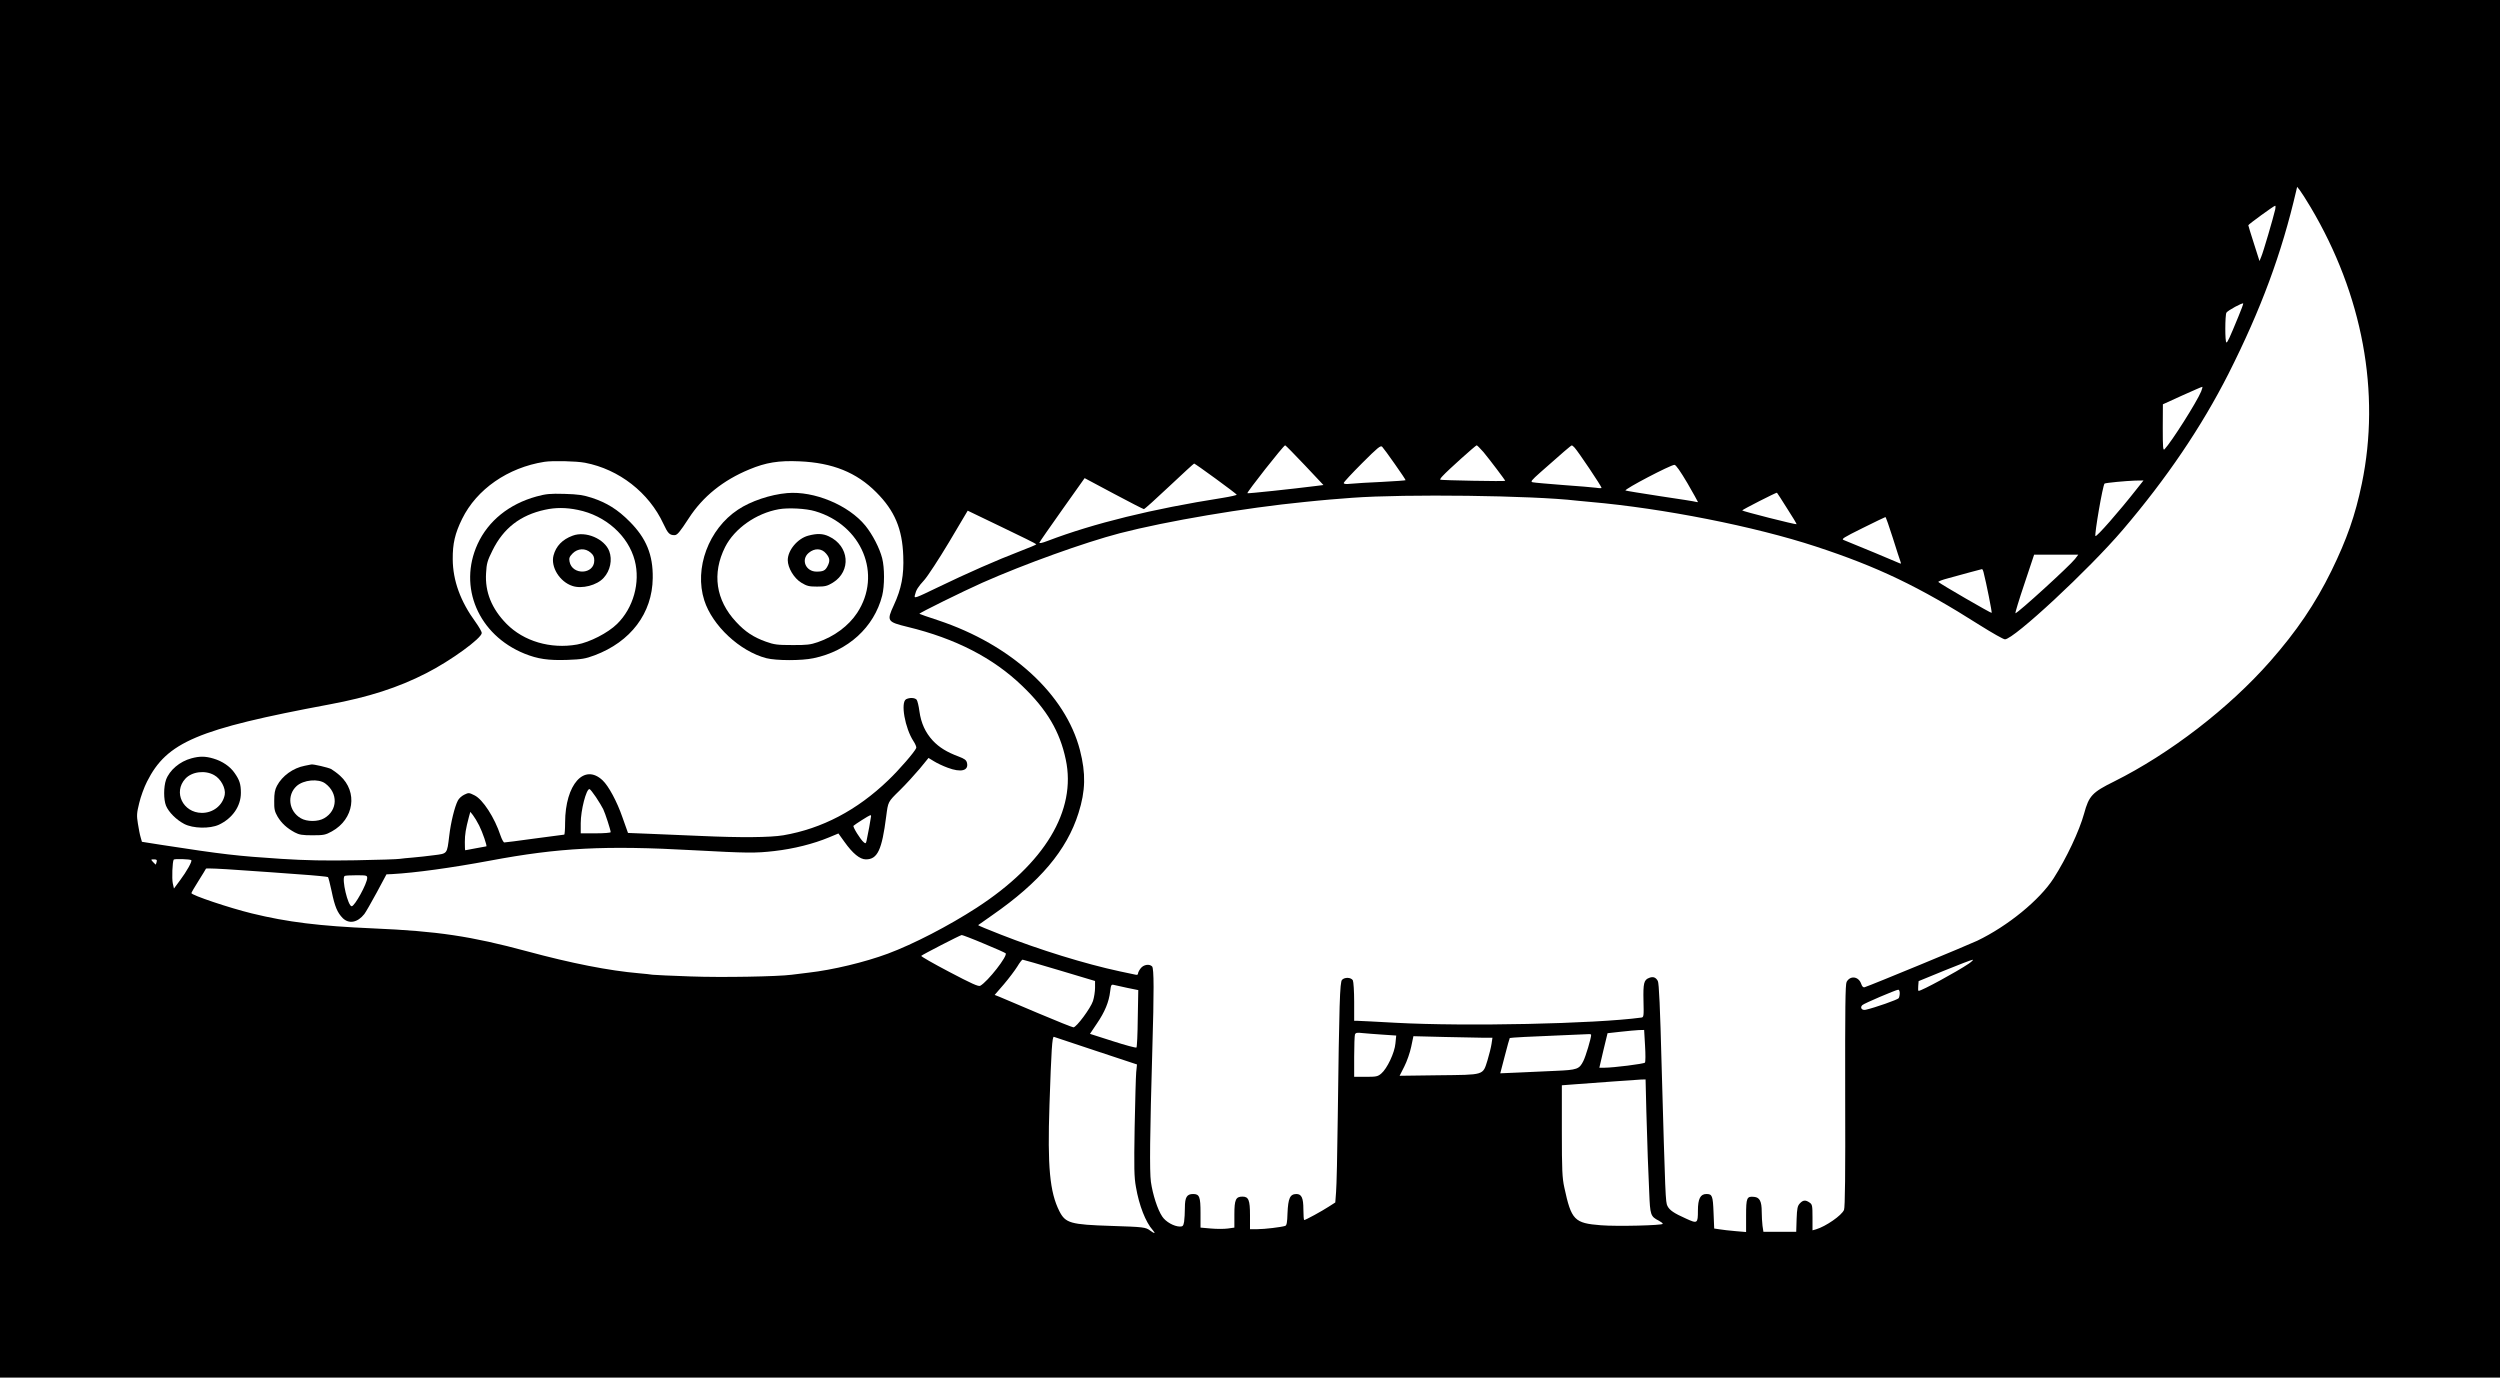
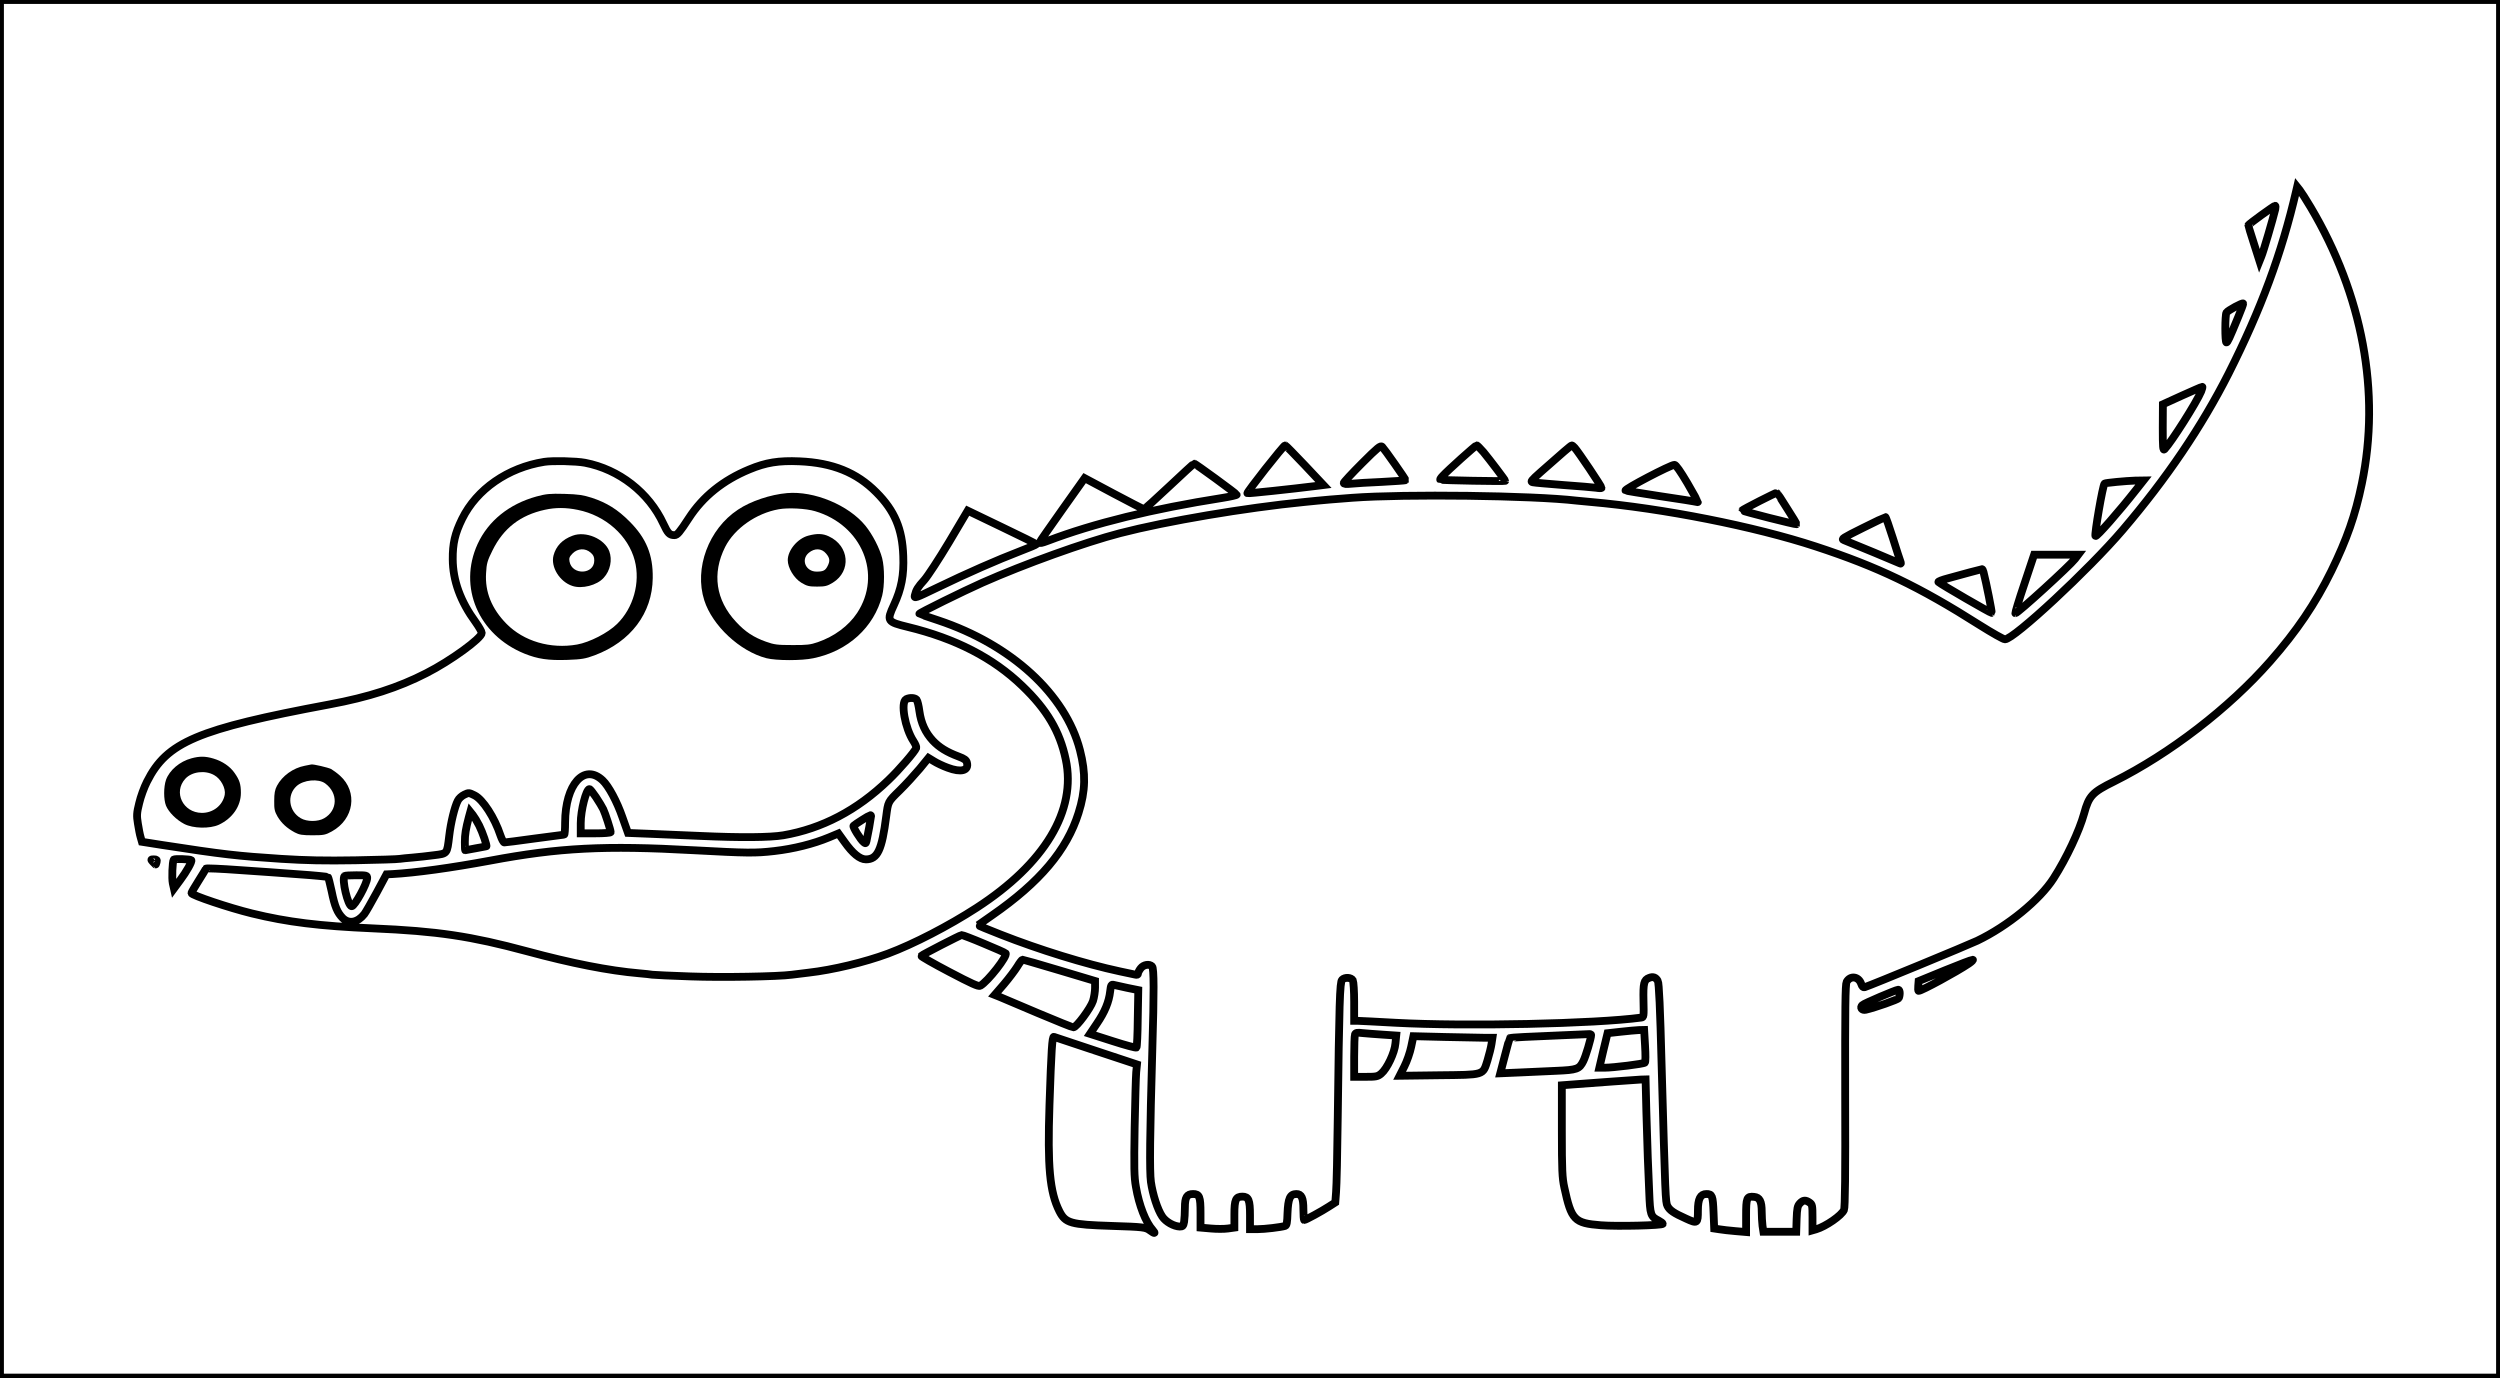
- <svg xmlns="http://www.w3.org/2000/svg" version="1.0" width="1920pt" height="1058pt" viewBox="0 0 1920 1058" preserveAspectRatio="xMidYMid meet">
-   <g transform="translate(0,1058) scale(0.1,-0.1)" fill="#000000" stroke="none">
-     <path d="M0 5290 l0 -5290 9600 0 9600 0 0 5290 0 5290 -9600 0 -9600 0 0 -5290z m17746 3698 c399 -673 538 -1422 393 -2122 -51 -246 -115 -427 -234 -671 -124 -252 -266 -462 -471 -695 -315 -358 -769 -708 -1198 -922 -168 -83 -193 -110 -230 -246 -37 -134 -135 -342 -234 -497 -107 -167 -352 -367 -587 -480 -72 -34 -807 -338 -865 -357 -10 -3 -19 5 -26 26 -20 58 -84 66 -112 15 -10 -19 -12 -196 -11 -874 2 -604 -1 -858 -9 -877 -17 -42 -140 -127 -214 -149 l-28 -8 0 99 c0 91 -2 100 -22 114 -31 22 -51 20 -75 -6 -18 -19 -22 -38 -25 -120 l-3 -98 -126 0 -126 0 -7 46 c-3 26 -6 74 -6 108 0 80 -16 110 -58 114 -57 6 -62 -6 -62 -145 l0 -125 -82 7 c-46 4 -101 10 -123 14 l-40 6 -5 123 c-5 129 -10 142 -55 142 -46 0 -65 -37 -65 -127 0 -100 -4 -102 -91 -62 -94 42 -126 64 -143 97 -15 30 -16 60 -45 1087 -11 430 -20 627 -29 641 -15 28 -36 36 -66 24 -41 -15 -47 -41 -44 -176 3 -120 2 -127 -17 -129 -355 -48 -1349 -69 -1885 -40 -146 8 -277 15 -292 15 l-28 0 0 146 c0 81 -5 154 -10 165 -13 23 -62 26 -83 4 -17 -16 -22 -182 -33 -1055 -3 -272 -9 -531 -13 -575 l-6 -80 -50 -32 c-52 -34 -178 -103 -189 -103 -3 0 -6 37 -6 82 0 88 -14 118 -54 118 -49 -1 -63 -32 -68 -148 -2 -71 -6 -93 -18 -97 -32 -10 -158 -25 -212 -25 l-58 0 0 107 c0 117 -11 143 -58 143 -51 0 -62 -23 -62 -136 l0 -102 -50 -7 c-28 -4 -87 -4 -130 0 l-80 7 0 113 c0 124 -8 145 -57 145 -48 0 -63 -25 -63 -104 0 -39 -3 -88 -6 -109 -6 -32 -10 -37 -33 -37 -45 1 -108 36 -135 77 -36 53 -73 169 -87 266 -11 84 -8 360 11 1022 13 437 13 618 -2 633 -21 21 -65 14 -87 -14 -12 -15 -21 -33 -21 -41 0 -9 -8 -12 -22 -8 -13 3 -66 14 -118 25 -266 57 -618 166 -913 282 -98 38 -177 71 -175 73 2 1 50 35 108 76 366 254 573 499 663 785 54 170 57 304 11 483 -111 429 -527 810 -1089 997 -77 25 -142 48 -144 50 -5 5 338 174 484 239 323 143 784 309 1056 380 359 93 962 195 1419 240 36 3 81 8 100 10 19 3 139 12 265 22 407 30 1383 18 1725 -22 19 -2 67 -6 105 -10 560 -49 1261 -188 1730 -342 475 -156 792 -307 1261 -605 94 -59 180 -108 192 -108 68 0 644 535 905 841 337 395 605 791 812 1199 250 496 408 922 520 1405 l7 30 20 -25 c11 -14 49 -73 84 -132z m-272 -15 c-16 -69 -93 -332 -107 -363 l-14 -35 -43 135 c-24 74 -43 137 -43 140 0 7 196 149 206 150 4 0 4 -12 1 -27z m-283 -824 c-71 -173 -84 -199 -92 -199 -12 0 -11 211 0 229 11 17 125 79 129 70 1 -3 -15 -48 -37 -100z m-286 -575 c-35 -84 -228 -388 -281 -444 -12 -12 -14 11 -14 165 l1 180 147 67 c81 36 150 67 155 67 4 1 0 -15 -8 -35z m-6885 -566 l144 -153 -55 -7 c-191 -24 -521 -59 -529 -56 -9 3 278 368 290 368 4 0 71 -69 150 -152z m693 7 c47 -66 83 -121 82 -123 -2 -2 -84 -8 -182 -13 -98 -4 -204 -11 -235 -14 -41 -4 -58 -3 -58 6 0 6 63 74 141 152 120 120 142 138 154 126 8 -8 52 -68 98 -134z m680 93 c48 -58 167 -215 167 -221 0 -5 -494 4 -499 9 -3 2 6 16 20 30 37 41 252 234 260 234 4 0 27 -24 52 -52z m700 34 c29 -32 207 -297 207 -309 0 -3 -19 -3 -42 1 -24 3 -137 13 -253 21 -115 9 -220 18 -233 21 -20 4 -13 13 60 78 166 147 233 205 239 205 3 1 13 -7 22 -17z m-7600 -116 c261 -50 491 -229 602 -469 34 -73 47 -87 85 -87 21 0 39 21 110 130 108 167 264 292 465 375 127 53 225 69 385 62 254 -11 438 -85 590 -238 141 -141 200 -281 207 -489 6 -147 -14 -252 -72 -377 -57 -123 -52 -129 107 -168 366 -89 655 -237 879 -453 189 -181 289 -350 334 -565 84 -392 -162 -800 -685 -1139 -213 -138 -485 -279 -681 -352 -178 -66 -424 -125 -609 -146 -52 -6 -111 -13 -130 -16 -103 -14 -539 -22 -777 -13 -146 5 -277 11 -292 13 -14 3 -60 7 -101 11 -233 20 -522 77 -862 169 -430 116 -689 155 -1183 176 -412 18 -657 48 -931 115 -172 42 -464 140 -464 156 0 4 24 46 54 93 30 48 56 90 58 95 2 4 116 -1 253 -11 138 -9 346 -24 464 -33 118 -8 217 -18 220 -21 3 -3 16 -52 28 -109 24 -118 44 -164 85 -206 48 -47 114 -35 166 31 11 14 53 88 95 165 l75 140 44 2 c179 10 454 48 750 103 533 100 881 118 1568 80 408 -22 470 -23 617 -6 149 17 300 55 420 105 l72 30 46 -64 c64 -90 119 -135 165 -135 89 0 123 71 156 330 15 114 12 110 103 199 48 47 117 123 155 168 l67 82 41 -25 c22 -14 70 -37 106 -50 103 -39 164 -23 148 39 -5 20 -19 30 -64 47 -91 34 -149 70 -198 122 -57 62 -90 133 -103 226 -5 40 -15 80 -21 88 -14 16 -53 18 -81 4 -44 -24 -9 -223 57 -323 14 -21 23 -44 21 -51 -11 -29 -131 -168 -215 -248 -240 -231 -509 -372 -806 -423 -102 -17 -328 -19 -636 -5 -113 5 -284 12 -381 16 l-176 7 -43 121 c-41 119 -106 240 -152 283 -141 133 -287 -31 -288 -324 0 -51 -3 -93 -7 -93 -5 0 -107 -14 -228 -30 -121 -17 -225 -30 -232 -30 -6 0 -19 24 -29 53 -45 137 -136 278 -200 309 -42 21 -45 21 -78 5 -19 -9 -42 -29 -50 -46 -24 -46 -54 -167 -66 -271 -17 -140 -13 -135 -117 -148 -48 -7 -122 -14 -163 -18 -41 -3 -86 -8 -100 -10 -14 -3 -167 -8 -340 -11 -234 -4 -380 -1 -570 11 -339 22 -445 34 -918 107 l-152 24 -10 35 c-6 19 -15 67 -21 105 -10 61 -9 81 10 157 11 48 38 122 60 165 153 304 385 403 1401 593 301 56 530 130 744 240 187 95 426 269 426 309 0 9 -21 46 -46 81 -118 161 -176 321 -177 485 -1 120 17 198 72 310 112 228 352 394 631 438 62 10 245 6 313 -7z m4843 -122 c88 -64 160 -119 162 -123 1 -4 -48 -15 -110 -25 -535 -84 -988 -195 -1342 -330 -44 -17 -66 -21 -63 -13 2 7 82 121 176 254 l171 241 223 -119 c122 -65 227 -119 232 -119 6 0 93 79 195 175 102 96 188 175 191 175 3 0 78 -52 165 -116z m3623 -34 c44 -77 81 -142 81 -145 0 -2 -6 -2 -12 0 -7 3 -132 23 -276 44 -145 22 -266 42 -268 44 -11 10 346 197 376 197 11 0 45 -49 99 -140z m3450 -47 c-135 -172 -307 -368 -316 -360 -9 10 56 390 70 403 6 6 168 21 235 23 l64 1 -53 -67z m-2684 -148 c42 -64 74 -119 73 -121 -5 -5 -418 100 -418 106 1 6 264 140 267 136 2 -1 37 -56 78 -121z m-5766 -275 c1 -3 -56 -27 -127 -54 -170 -65 -407 -169 -630 -277 -176 -85 -182 -87 -176 -61 10 42 23 63 73 118 25 28 111 159 190 291 l143 241 264 -127 c145 -69 263 -128 263 -131z m6578 48 c28 -90 55 -172 59 -182 4 -11 4 -17 -2 -14 -8 5 -372 156 -433 180 -22 8 -8 17 145 93 93 46 171 84 174 84 3 1 29 -72 57 -161z m1399 -161 c-41 -53 -440 -417 -458 -417 -3 0 27 101 69 225 l75 225 169 0 170 0 -25 -33z m-703 -99 c22 -85 67 -312 63 -315 -4 -4 -391 220 -409 237 -5 4 29 17 75 29 46 12 121 33 168 46 47 13 88 24 91 24 4 1 9 -9 12 -21z m-10656 -1730 c23 -35 48 -76 56 -93 15 -31 57 -160 57 -176 0 -5 -52 -9 -115 -9 l-115 0 0 78 c0 99 42 262 67 262 5 0 27 -28 50 -62z m-897 -218 c26 -51 63 -160 55 -160 -2 0 -39 -7 -82 -15 -43 -8 -79 -15 -80 -15 -2 0 -3 28 -3 63 0 59 7 101 31 192 l11 40 20 -25 c11 -14 33 -50 48 -80z m3010 73 c0 -9 -27 -158 -35 -191 -5 -21 -8 -22 -22 -10 -24 19 -86 119 -78 126 11 11 120 80 128 81 4 1 7 -2 7 -6z m-5221 -339 c9 -8 -37 -89 -85 -153 l-48 -65 -9 40 c-8 38 -3 165 7 182 5 8 126 4 135 -4z m-266 -14 c-3 -11 -6 -20 -8 -20 -1 0 -10 9 -20 20 -18 20 -17 20 8 20 20 0 24 -4 20 -20z m1617 -123 c0 -42 -96 -217 -119 -217 -29 0 -78 209 -55 232 3 4 43 6 90 6 79 0 84 -1 84 -21z m4736 -504 c88 -36 163 -70 167 -74 20 -17 -137 -218 -195 -250 -14 -7 -67 17 -238 107 -122 64 -218 119 -215 123 10 10 299 159 311 160 6 0 83 -29 170 -66z m580 -205 l274 -82 0 -52 c0 -28 -7 -74 -16 -102 -18 -55 -127 -202 -150 -202 -8 0 -130 49 -272 109 -141 60 -274 116 -295 125 l-38 15 71 82 c39 46 85 107 103 136 17 29 36 53 40 53 5 0 132 -37 283 -82z m6984 51 c-95 -64 -362 -209 -385 -209 -4 0 -5 17 -3 37 l3 38 200 82 c110 45 207 82 215 82 8 1 -5 -13 -30 -30z m-6462 -186 l84 -17 -4 -217 c-1 -120 -6 -221 -10 -224 -4 -4 -86 18 -182 49 l-175 56 53 79 c61 89 93 167 102 247 6 50 9 55 28 50 12 -3 59 -13 104 -23z m5932 -40 c0 -16 -4 -33 -8 -39 -6 -11 -183 -73 -253 -89 -30 -7 -47 17 -26 36 13 13 255 116 275 118 7 1 12 -11 12 -26z m-1956 -404 c4 -67 4 -125 -1 -130 -10 -10 -244 -39 -309 -39 l-41 0 31 133 32 132 99 11 c55 6 118 12 141 13 l41 1 7 -121z m-2015 85 l104 -7 -6 -60 c-6 -72 -64 -194 -109 -232 -27 -23 -39 -25 -119 -25 l-89 0 0 154 c0 85 3 162 6 171 6 14 16 16 58 11 28 -3 98 -8 155 -12z m1601 -2 c0 -26 -42 -166 -60 -201 -31 -62 -47 -68 -210 -75 -80 -4 -209 -9 -287 -13 l-141 -6 35 134 c19 74 36 135 38 137 3 3 163 12 400 21 105 4 198 9 208 9 9 1 17 -2 17 -6z m-3802 -123 l314 -104 -6 -60 c-3 -33 -8 -224 -12 -425 -5 -310 -4 -379 10 -456 24 -142 75 -271 129 -331 25 -28 15 -30 -21 -3 -34 25 -48 27 -297 35 -314 10 -352 21 -399 113 -74 147 -92 341 -76 817 14 421 21 527 34 522 6 -2 152 -51 324 -108z m2981 101 l63 0 -7 -47 c-4 -27 -18 -83 -31 -126 -37 -117 -20 -111 -377 -115 l-298 -4 36 71 c20 39 44 108 53 152 l17 81 240 -6 c132 -3 269 -6 304 -6z m1245 -567 c4 -137 9 -295 11 -353 2 -58 7 -178 11 -267 7 -176 10 -185 74 -218 17 -9 30 -19 30 -24 0 -12 -351 -21 -475 -11 -204 16 -227 39 -281 290 -16 73 -19 133 -19 435 l0 350 105 8 c58 4 186 14 285 21 99 7 196 14 216 15 l37 1 6 -247z" />
-     <path d="M6045 6793 c-128 -11 -280 -62 -377 -127 -226 -149 -338 -451 -259 -697 62 -194 273 -391 477 -444 75 -19 270 -20 362 0 265 55 465 238 527 480 19 76 19 214 0 288 -20 78 -74 182 -129 250 -129 158 -394 268 -601 250z m215 -139 c360 -106 517 -486 323 -781 -66 -100 -175 -181 -303 -225 -55 -19 -85 -23 -195 -22 -114 0 -139 3 -203 26 -95 34 -159 76 -229 152 -156 167 -186 372 -84 575 72 142 238 259 412 290 71 13 210 6 279 -15z" />
-     <path d="M6207 6466 c-82 -22 -157 -112 -157 -188 0 -59 48 -139 104 -173 43 -26 59 -30 121 -30 62 0 78 4 121 30 144 89 127 283 -31 356 -46 22 -91 23 -158 5z m137 -137 c30 -35 32 -58 11 -98 -17 -33 -33 -41 -84 -41 -83 0 -122 92 -60 144 45 38 99 36 133 -5z" />
-     <path d="M4120 6767 c-210 -58 -370 -187 -452 -365 -151 -330 6 -698 360 -842 102 -41 182 -53 330 -48 110 4 138 9 208 35 278 104 444 324 447 593 3 179 -50 307 -178 435 -91 92 -175 144 -290 182 -66 21 -103 27 -210 30 -112 3 -141 0 -215 -20z m318 -103 c213 -43 387 -198 437 -389 44 -169 -11 -365 -136 -487 -70 -69 -211 -141 -307 -158 -204 -36 -410 25 -542 159 -114 116 -166 245 -157 389 4 75 10 96 50 176 84 170 214 270 402 311 82 18 161 18 253 -1z" />
-     <path d="M4398 6466 c-79 -29 -128 -80 -147 -152 -23 -88 47 -202 145 -234 73 -25 189 5 240 62 51 55 68 139 43 205 -36 95 -181 157 -281 119z m138 -130 c21 -18 28 -32 28 -61 0 -108 -170 -115 -190 -8 -5 27 -1 37 24 63 39 39 97 42 138 6z" />
-     <path d="M1470 4756 c-90 -24 -168 -91 -195 -165 -19 -56 -19 -151 0 -199 21 -50 79 -108 140 -140 67 -35 196 -38 266 -6 104 49 169 142 169 245 0 66 -10 98 -48 152 -34 50 -94 91 -162 111 -63 19 -108 19 -170 2z m175 -129 c51 -28 90 -101 81 -151 -16 -82 -90 -140 -177 -139 -144 2 -220 159 -126 262 50 55 152 68 222 28z" />
-     <path d="M2341 4699 c-90 -17 -174 -78 -214 -154 -16 -30 -21 -59 -21 -115 -1 -64 3 -82 26 -122 31 -51 71 -88 132 -121 34 -18 57 -22 136 -22 87 0 100 3 149 30 170 94 201 303 62 428 -22 20 -53 42 -68 51 -25 12 -136 38 -152 35 -3 -1 -26 -5 -50 -10z m157 -136 c100 -74 96 -207 -8 -267 -47 -28 -133 -28 -180 0 -93 54 -108 178 -32 247 53 48 168 59 220 20z" />
-   </g>
+ <svg xmlns="http://www.w3.org/2000/svg" version="1.1" id="Layer_1" x="0px" y="0px" viewBox="0 0 1920 1058" style="enable-background:new 0 0 1920 1058;" xml:space="preserve">
+   <style type="text/css">
+ 	.st0{fill:none;stroke:#000000;stroke-width:6;stroke-miterlimit:10;}
+ </style>
+   <path class="st0" d="M0,529v529h960h960V529V0H960H0V529z M1774.6,159.2c39.9,67.3,53.8,142.2,39.3,212.2  c-5.1,24.6-11.5,42.7-23.4,67.1c-12.4,25.2-26.6,46.2-47.1,69.5c-31.5,35.8-76.9,70.8-119.8,92.2c-16.8,8.3-19.3,11-23,24.6  c-3.7,13.4-13.5,34.2-23.4,49.7c-10.7,16.7-35.2,36.7-58.7,48c-7.2,3.4-80.7,33.8-86.5,35.7c-1,0.3-1.9-0.5-2.6-2.6  c-2-5.8-8.4-6.6-11.2-1.5c-1,1.9-1.2,19.6-1.1,87.4c0.2,60.4-0.1,85.8-0.9,87.7c-1.7,4.2-14,12.7-21.4,14.9l-2.8,0.8V935  c0-9.1-0.2-10-2.2-11.4c-3.1-2.2-5.1-2-7.5,0.6c-1.8,1.9-2.2,3.8-2.5,12l-0.3,9.8h-12.6h-12.6l-0.7-4.6c-0.3-2.6-0.6-7.4-0.6-10.8  c0-8-1.6-11-5.8-11.4c-5.7-0.6-6.2,0.6-6.2,14.5v12.5l-8.2-0.7c-4.6-0.4-10.1-1-12.3-1.4l-4-0.6l-0.5-12.3  c-0.5-12.9-1-14.2-5.5-14.2c-4.6,0-6.5,3.7-6.5,12.7c0,10-0.4,10.2-9.1,6.2c-9.4-4.2-12.6-6.4-14.3-9.7c-1.5-3-1.6-6-4.5-108.7  c-1.1-43-2-62.7-2.9-64.1c-1.5-2.8-3.6-3.6-6.6-2.4c-4.1,1.5-4.7,4.1-4.4,17.6c0.3,12,0.2,12.7-1.7,12.9  c-35.5,4.8-134.9,6.9-188.5,4c-14.6-0.8-27.7-1.5-29.2-1.5h-2.8v-14.6c0-8.1-0.5-15.4-1-16.5c-1.3-2.3-6.2-2.6-8.3-0.4  c-1.7,1.6-2.2,18.2-3.3,105.5c-0.3,27.2-0.9,53.1-1.3,57.5l-0.6,8l-5,3.2c-5.2,3.4-17.8,10.3-18.9,10.3c-0.3,0-0.6-3.7-0.6-8.2  c0-8.8-1.4-11.8-5.4-11.8c-4.9,0.1-6.3,3.2-6.8,14.8c-0.2,7.1-0.6,9.3-1.8,9.7c-3.2,1-15.8,2.5-21.2,2.5H960v-10.7  c0-11.7-1.1-14.3-5.8-14.3c-5.1,0-6.2,2.3-6.2,13.6v10.2l-5,0.7c-2.8,0.4-8.7,0.4-13,0l-8-0.7v-11.3c0-12.4-0.8-14.5-5.7-14.5  c-4.8,0-6.3,2.5-6.3,10.4c0,3.9-0.3,8.8-0.6,10.9c-0.6,3.2-1,3.7-3.3,3.7c-4.5-0.1-10.8-3.6-13.5-7.7c-3.6-5.3-7.3-16.9-8.7-26.6  c-1.1-8.4-0.8-36,1.1-102.2c1.3-43.7,1.3-61.8-0.2-63.3c-2.1-2.1-6.5-1.4-8.7,1.4c-1.2,1.5-2.1,3.3-2.1,4.1c0,0.9-0.8,1.2-2.2,0.8  c-1.3-0.3-6.6-1.4-11.8-2.5c-26.6-5.7-61.8-16.6-91.3-28.2c-9.8-3.8-17.7-7.1-17.5-7.3c0.2-0.1,5-3.5,10.8-7.6  c36.6-25.4,57.3-49.9,66.3-78.5c5.4-17,5.7-30.4,1.1-48.3c-11.1-42.9-52.7-81-108.9-99.7c-7.7-2.5-14.2-4.8-14.4-5  c-0.5-0.5,33.8-17.4,48.4-23.9c32.3-14.3,78.4-30.9,105.6-38c35.9-9.3,96.2-19.5,141.9-24c3.6-0.3,8.1-0.8,10-1  c1.9-0.3,13.9-1.2,26.5-2.2c40.7-3,138.3-1.8,172.5,2.2c1.9,0.2,6.7,0.6,10.5,1c56,4.9,126.1,18.8,173,34.2  c47.5,15.6,79.2,30.7,126.1,60.5c9.4,5.9,18,10.8,19.2,10.8c6.8,0,64.4-53.5,90.5-84.1c33.7-39.5,60.5-79.1,81.2-119.9  c25-49.6,40.8-92.2,52-140.5l0.7-3l2,2.5C1767.3,147.4,1771.1,153.3,1774.6,159.2z M1747.4,160.7c-1.6,6.9-9.3,33.2-10.7,36.3  l-1.4,3.5L1731,187c-2.4-7.4-4.3-13.7-4.3-14c0-0.7,19.6-14.9,20.6-15C1747.7,158,1747.7,159.2,1747.4,160.7z M1719.1,243.1  c-7.1,17.3-8.4,19.9-9.2,19.9c-1.2,0-1.1-21.1,0-22.9c1.1-1.7,12.5-7.9,12.9-7C1722.9,233.4,1721.3,237.9,1719.1,243.1z   M1690.5,300.6c-3.5,8.4-22.8,38.8-28.1,44.4c-1.2,1.2-1.4-1.1-1.4-16.5l0.1-18l14.7-6.7c8.1-3.6,15-6.7,15.5-6.7  C1691.7,297,1691.3,298.6,1690.5,300.6z M1002,357.2l14.4,15.3l-5.5,0.7c-19.1,2.4-52.1,5.9-52.9,5.6c-0.9-0.3,27.8-36.8,29-36.8  C987.4,342,994.1,348.9,1002,357.2z M1071.3,356.5c4.7,6.6,8.3,12.1,8.2,12.3c-0.2,0.2-8.4,0.8-18.2,1.3c-9.8,0.4-20.4,1.1-23.5,1.4  c-4.1,0.4-5.8,0.3-5.8-0.6c0-0.6,6.3-7.4,14.1-15.2c12-12,14.2-13.8,15.4-12.6C1062.3,343.9,1066.7,349.9,1071.3,356.5z   M1139.3,347.2c4.8,5.8,16.7,21.5,16.7,22.1c0,0.5-49.4-0.4-49.9-0.9c-0.3-0.2,0.6-1.6,2-3c3.7-4.1,25.2-23.4,26-23.4  C1134.5,342,1136.8,344.4,1139.3,347.2z M1209.3,343.8c2.9,3.2,20.7,29.7,20.7,30.9c0,0.3-1.9,0.3-4.2-0.1  c-2.4-0.3-13.7-1.3-25.3-2.1c-11.5-0.9-22-1.8-23.3-2.1c-2-0.4-1.3-1.3,6-7.8c16.6-14.7,23.3-20.5,23.9-20.5  C1207.4,342,1208.4,342.8,1209.3,343.8z M449.3,355.4c26.1,5,49.1,22.9,60.2,46.9c3.4,7.3,4.7,8.7,8.5,8.7c2.1,0,3.9-2.1,11-13  c10.8-16.7,26.4-29.2,46.5-37.5c12.7-5.3,22.5-6.9,38.5-6.2c25.4,1.1,43.8,8.5,59,23.8c14.1,14.1,20,28.1,20.7,48.9  c0.6,14.7-1.4,25.2-7.2,37.7c-5.7,12.3-5.2,12.9,10.7,16.8c36.6,8.9,65.5,23.7,87.9,45.3c18.9,18.1,28.9,35,33.4,56.5  c8.4,39.2-16.2,80-68.5,113.9c-21.3,13.8-48.5,27.9-68.1,35.2c-17.8,6.6-42.4,12.5-60.9,14.6c-5.2,0.6-11.1,1.3-13,1.6  c-10.3,1.4-53.9,2.2-77.7,1.3c-14.6-0.5-27.7-1.1-29.2-1.3c-1.4-0.3-6-0.7-10.1-1.1c-23.3-2-52.2-7.7-86.2-16.9  c-43-11.6-68.9-15.5-118.3-17.6c-41.2-1.8-65.7-4.8-93.1-11.5c-17.2-4.2-46.4-14-46.4-15.6c0-0.4,2.4-4.6,5.4-9.3  c3-4.8,5.6-9,5.8-9.5c0.2-0.4,11.6,0.1,25.3,1.1c13.8,0.9,34.6,2.4,46.4,3.3c11.8,0.8,21.7,1.8,22,2.1c0.3,0.3,1.6,5.2,2.8,10.9  c2.4,11.8,4.4,16.4,8.5,20.6c4.8,4.7,11.4,3.5,16.6-3.1c1.1-1.4,5.3-8.8,9.5-16.5l7.5-14l4.4-0.2c17.9-1,45.4-4.8,75-10.3  c53.3-10,88.1-11.8,156.8-8c40.8,2.2,47,2.3,61.7,0.6c14.9-1.7,30-5.5,42-10.5l7.2-3l4.6,6.4c6.4,9,11.9,13.5,16.5,13.5  c8.9,0,12.3-7.1,15.6-33c1.5-11.4,1.2-11,10.3-19.9c4.8-4.7,11.7-12.3,15.5-16.8l6.7-8.2l4.1,2.5c2.2,1.4,7,3.7,10.6,5  c10.3,3.9,16.4,2.3,14.8-3.9c-0.5-2-1.9-3-6.4-4.7c-9.1-3.4-14.9-7-19.8-12.2c-5.7-6.2-9-13.3-10.3-22.6c-0.5-4-1.5-8-2.1-8.8  c-1.4-1.6-5.3-1.8-8.1-0.4c-4.4,2.4-0.9,22.3,5.7,32.3c1.4,2.1,2.3,4.4,2.1,5.1c-1.1,2.9-13.1,16.8-21.5,24.8  c-24,23.1-50.9,37.2-80.6,42.3c-10.2,1.7-32.8,1.9-63.6,0.5c-11.3-0.5-28.4-1.2-38.1-1.6l-17.6-0.7l-4.3-12.1  c-4.1-11.9-10.6-24-15.2-28.3c-14.1-13.3-28.7,3.1-28.8,32.4c0,5.1-0.3,9.3-0.7,9.3c-0.5,0-10.7,1.4-22.8,3c-12.1,1.7-22.5,3-23.2,3  c-0.6,0-1.9-2.4-2.9-5.3c-4.5-13.7-13.6-27.8-20-30.9c-4.2-2.1-4.5-2.1-7.8-0.5c-1.9,0.9-4.2,2.9-5,4.6c-2.4,4.6-5.4,16.7-6.6,27.1  c-1.7,14-1.3,13.5-11.7,14.8c-4.8,0.7-12.2,1.4-16.3,1.8c-4.1,0.3-8.6,0.8-10,1c-1.4,0.3-16.7,0.8-34,1.1c-23.4,0.4-38,0.1-57-1.1  c-33.9-2.2-44.5-3.4-91.8-10.7l-15.2-2.4l-1-3.5c-0.6-1.9-1.5-6.7-2.1-10.5c-1-6.1-0.9-8.1,1-15.7c1.1-4.8,3.8-12.2,6-16.5  C128.2,569.9,151.4,560,253,541c30.1-5.6,53-13,74.4-24c18.7-9.5,42.6-26.9,42.6-30.9c0-0.9-2.1-4.6-4.6-8.1  c-11.8-16.1-17.6-32.1-17.7-48.5c-0.1-12,1.7-19.8,7.2-31c11.2-22.8,35.2-39.4,63.1-43.8C424.2,353.7,442.5,354.1,449.3,355.4z   M933.6,367.6c8.8,6.4,16,11.9,16.2,12.3c0.1,0.4-4.8,1.5-11,2.5c-53.5,8.4-98.8,19.5-134.2,33c-4.4,1.7-6.6,2.1-6.3,1.3  c0.2-0.7,8.2-12.1,17.6-25.4l17.1-24.1l22.3,11.9c12.2,6.5,22.7,11.9,23.2,11.9c0.6,0,9.3-7.9,19.5-17.5  c10.2-9.6,18.8-17.5,19.1-17.5C917.4,356,924.9,361.2,933.6,367.6z M1295.9,371c4.4,7.7,8.1,14.2,8.1,14.5c0,0.2-0.6,0.2-1.2,0  c-0.7-0.3-13.2-2.3-27.6-4.4c-14.5-2.2-26.6-4.2-26.8-4.4c-1.1-1,34.6-19.7,37.6-19.7C1287.1,357,1290.5,361.9,1295.9,371z   M1640.9,375.7c-13.5,17.2-30.7,36.8-31.6,36c-0.9-1,5.6-39,7-40.3c0.6-0.6,16.8-2.1,23.5-2.3l6.4-0.1L1640.9,375.7z M1372.5,390.5  c4.2,6.4,7.4,11.9,7.3,12.1c-0.5,0.5-41.8-10-41.8-10.6c0.1-0.6,26.4-14,26.7-13.6C1364.9,378.5,1368.4,384,1372.5,390.5z   M795.9,418c0.1,0.3-5.6,2.7-12.7,5.4c-17,6.5-40.7,16.9-63,27.7c-17.6,8.5-18.2,8.7-17.6,6.1c1-4.2,2.3-6.3,7.3-11.8  c2.5-2.8,11.1-15.9,19-29.1l14.3-24.1l26.4,12.7C784.1,411.8,795.9,417.7,795.9,418z M1453.7,413.2c2.8,9,5.5,17.2,5.9,18.2  c0.4,1.1,0.4,1.7-0.2,1.4c-0.8-0.5-37.2-15.6-43.3-18c-2.2-0.8-0.8-1.7,14.5-9.3c9.3-4.6,17.1-8.4,17.4-8.4  C1448.3,397,1450.9,404.3,1453.7,413.2z M1593.6,429.3c-4.1,5.3-44,41.7-45.8,41.7c-0.3,0,2.7-10.1,6.9-22.5l7.5-22.5h16.9h17  L1593.6,429.3z M1523.3,439.2c2.2,8.5,6.7,31.2,6.3,31.5c-0.4,0.4-39.1-22-40.9-23.7c-0.5-0.4,2.9-1.7,7.5-2.9  c4.6-1.2,12.1-3.3,16.8-4.6c4.7-1.3,8.8-2.4,9.1-2.4C1522.5,437,1523,438,1523.3,439.2z M457.7,612.2c2.3,3.5,4.8,7.6,5.6,9.3  c1.5,3.1,5.7,16,5.7,17.6c0,0.5-5.2,0.9-11.5,0.9H446v-7.8c0-9.9,4.2-26.2,6.7-26.2C453.2,606,455.4,608.8,457.7,612.2z M368,634  c2.6,5.1,6.3,16,5.5,16c-0.2,0-3.9,0.7-8.2,1.5c-4.3,0.8-7.9,1.5-8,1.5c-0.2,0-0.3-2.8-0.3-6.3c0-5.9,0.7-10.1,3.1-19.2l1.1-4l2,2.5  C364.3,627.4,366.5,631,368,634z M669,626.7c0,0.9-2.7,15.8-3.5,19.1c-0.5,2.1-0.8,2.2-2.2,1c-2.4-1.9-8.6-11.9-7.8-12.6  c1.1-1.1,12-8,12.8-8.1C668.7,626,669,626.3,669,626.7z M146.9,660.6c0.9,0.8-3.7,8.9-8.5,15.3l-4.8,6.5l-0.9-4  c-0.8-3.8-0.3-16.5,0.7-18.2C133.9,659.4,146,659.8,146.9,660.6z M120.3,662c-0.3,1.1-0.6,2-0.8,2c-0.1,0-1-0.9-2-2  c-1.8-2-1.7-2,0.8-2C120.3,660,120.7,660.4,120.3,662z M282,674.3c0,4.2-9.6,21.7-11.9,21.7c-2.9,0-7.8-20.9-5.5-23.2  c0.3-0.4,4.3-0.6,9-0.6C281.5,672.2,282,672.3,282,674.3z M755.6,724.7c8.8,3.6,16.3,7,16.7,7.4c2,1.7-13.7,21.8-19.5,25  c-1.4,0.7-6.7-1.7-23.8-10.7c-12.2-6.4-21.8-11.9-21.5-12.3c1-1,29.9-15.9,31.1-16C739.2,718.1,746.9,721,755.6,724.7z M813.6,745.2  l27.4,8.2v5.2c0,2.8-0.7,7.4-1.6,10.2c-1.8,5.5-12.7,20.2-15,20.2c-0.8,0-13-4.9-27.2-10.9c-14.1-6-27.4-11.6-29.5-12.5l-3.8-1.5  l7.1-8.2c3.9-4.6,8.5-10.7,10.3-13.6c1.7-2.9,3.6-5.3,4-5.3C785.8,737,798.5,740.7,813.6,745.2z M1512,740.1  c-9.5,6.4-36.2,20.9-38.5,20.9c-0.4,0-0.5-1.7-0.3-3.7l0.3-3.8l20-8.2c11-4.5,20.7-8.2,21.5-8.2C1515.8,737,1514.5,738.4,1512,740.1  z M865.8,758.7l8.4,1.7l-0.4,21.7c-0.1,12-0.6,22.1-1,22.4c-0.4,0.4-8.6-1.8-18.2-4.9l-17.5-5.6l5.3-7.9c6.1-8.9,9.3-16.7,10.2-24.7  c0.6-5,0.9-5.5,2.8-5C856.6,756.7,861.3,757.7,865.8,758.7z M1459,762.7c0,1.6-0.4,3.3-0.8,3.9c-0.6,1.1-18.3,7.3-25.3,8.9  c-3,0.7-4.7-1.7-2.6-3.6c1.3-1.3,25.5-11.6,27.5-11.8C1458.5,760,1459,761.2,1459,762.7z M1263.4,803.1c0.4,6.7,0.4,12.5-0.1,13  c-1,1-24.4,3.9-30.9,3.9h-4.1l3.1-13.3l3.2-13.2l9.9-1.1c5.5-0.6,11.8-1.2,14.1-1.3l4.1-0.1L1263.4,803.1z M1061.9,794.6l10.4,0.7  l-0.6,6c-0.6,7.2-6.4,19.4-10.9,23.2c-2.7,2.3-3.9,2.5-11.9,2.5h-8.9v-15.4c0-8.5,0.3-16.2,0.6-17.1c0.6-1.4,1.6-1.6,5.8-1.1  C1049.2,793.7,1056.2,794.2,1061.9,794.6z M1222,794.8c0,2.6-4.2,16.6-6,20.1c-3.1,6.2-4.7,6.8-21,7.5c-8,0.4-20.9,0.9-28.7,1.3  l-14.1,0.6l3.5-13.4c1.9-7.4,3.6-13.5,3.8-13.7c0.3-0.3,16.3-1.2,40-2.1c10.5-0.4,19.8-0.9,20.8-0.9  C1221.2,794.1,1222,794.4,1222,794.8z M841.8,807.1l31.4,10.4l-0.6,6c-0.3,3.3-0.8,22.4-1.2,42.5c-0.5,31-0.4,37.9,1,45.6  c2.4,14.2,7.5,27.1,12.9,33.1c2.5,2.8,1.5,3-2.1,0.3c-3.4-2.5-4.8-2.7-29.7-3.5c-31.4-1-35.2-2.1-39.9-11.3  c-7.4-14.7-9.2-34.1-7.6-81.7c1.4-42.1,2.1-52.7,3.4-52.2C810,796.5,824.6,801.4,841.8,807.1z M1139.9,797h6.3l-0.7,4.7  c-0.4,2.7-1.8,8.3-3.1,12.6c-3.7,11.7-2,11.1-37.7,11.5l-29.8,0.4l3.6-7.1c2-3.9,4.4-10.8,5.3-15.2l1.7-8.1l24,0.6  C1122.7,796.7,1136.4,797,1139.9,797z M1264.4,853.7c0.4,13.7,0.9,29.5,1.1,35.3c0.2,5.8,0.7,17.8,1.1,26.7  c0.7,17.6,1,18.5,7.4,21.8c1.7,0.9,3,1.9,3,2.4c0,1.2-35.1,2.1-47.5,1.1c-20.4-1.6-22.7-3.9-28.1-29c-1.6-7.3-1.9-13.3-1.9-43.5v-35  l10.5-0.8c5.8-0.4,18.6-1.4,28.5-2.1c9.9-0.7,19.6-1.4,21.6-1.5l3.7-0.1L1264.4,853.7z" />
+   <path d="M604.5,378.7c-12.8,1.1-28,6.2-37.7,12.7c-22.6,14.9-33.8,45.1-25.9,69.7c6.2,19.4,27.3,39.1,47.7,44.4c7.5,1.9,27,2,36.2,0  c26.5-5.5,46.5-23.8,52.7-48c1.9-7.6,1.9-21.4,0-28.8c-2-7.8-7.4-18.2-12.9-25C651.7,387.9,625.2,376.9,604.5,378.7z M626,392.6  c36,10.6,51.7,48.6,32.3,78.1c-6.6,10-17.5,18.1-30.3,22.5c-5.5,1.9-8.5,2.3-19.5,2.2c-11.4,0-13.9-0.3-20.3-2.6  c-9.5-3.4-15.9-7.6-22.9-15.2c-15.6-16.7-18.6-37.2-8.4-57.5c7.2-14.2,23.8-25.9,41.2-29C605.2,389.8,619.1,390.5,626,392.6z" />
+   <path d="M620.7,411.4c-8.2,2.2-15.7,11.2-15.7,18.8c0,5.9,4.8,13.9,10.4,17.3c4.3,2.6,5.9,3,12.1,3s7.8-0.4,12.1-3  c14.4-8.9,12.7-28.3-3.1-35.6C631.9,409.7,627.4,409.6,620.7,411.4z M634.4,425.1c3,3.5,3.2,5.8,1.1,9.8c-1.7,3.3-3.3,4.1-8.4,4.1  c-8.3,0-12.2-9.2-6-14.4C625.6,420.8,631,421,634.4,425.1z" />
+   <path d="M412,381.3c-21,5.8-37,18.7-45.2,36.5c-15.1,33,0.6,69.8,36,84.2c10.2,4.1,18.2,5.3,33,4.8c11-0.4,13.8-0.9,20.8-3.5  c27.8-10.4,44.4-32.4,44.7-59.3c0.3-17.9-5-30.7-17.8-43.5c-9.1-9.2-17.5-14.4-29-18.2c-6.6-2.1-10.3-2.7-21-3  C422.3,379,419.4,379.3,412,381.3z M443.8,391.6c21.3,4.3,38.7,19.8,43.7,38.9c4.4,16.9-1.1,36.5-13.6,48.7  c-7,6.9-21.1,14.1-30.7,15.8c-20.4,3.6-41-2.5-54.2-15.9c-11.4-11.6-16.6-24.5-15.7-38.9c0.4-7.5,1-9.6,5-17.6  c8.4-17,21.4-27,40.2-31.1C426.7,389.7,434.6,389.7,443.8,391.6z" />
+   <path d="M439.8,411.4c-7.9,2.9-12.8,8-14.7,15.2c-2.3,8.8,4.7,20.2,14.5,23.4c7.3,2.5,18.9-0.5,24-6.2c5.1-5.5,6.8-13.9,4.3-20.5  C464.3,413.8,449.8,407.6,439.8,411.4z M453.6,424.4c2.1,1.8,2.8,3.2,2.8,6.1c0,10.8-17,11.5-19,0.8c-0.5-2.7-0.1-3.7,2.4-6.3  C443.7,421.1,449.5,420.8,453.6,424.4z" />
+   <path d="M147,582.4c-9,2.4-16.8,9.1-19.5,16.5c-1.9,5.6-1.9,15.1,0,19.9c2.1,5,7.9,10.8,14,14c6.7,3.5,19.6,3.8,26.6,0.6  c10.4-4.9,16.9-14.2,16.9-24.5c0-6.6-1-9.8-4.8-15.2c-3.4-5-9.4-9.1-16.2-11.1C157.7,580.7,153.2,580.7,147,582.4z M164.5,595.3  c5.1,2.8,9,10.1,8.1,15.1c-1.6,8.2-9,14-17.7,13.9c-14.4-0.2-22-15.9-12.6-26.2C147.3,592.6,157.5,591.3,164.5,595.3z" />
+   <path d="M234.1,588.1c-9,1.7-17.4,7.8-21.4,15.4c-1.6,3-2.1,5.9-2.1,11.5c-0.1,6.4,0.3,8.2,2.6,12.2c3.1,5.1,7.1,8.8,13.2,12.1  c3.4,1.8,5.7,2.2,13.6,2.2c8.7,0,10-0.3,14.9-3c17-9.4,20.1-30.3,6.2-42.8c-2.2-2-5.3-4.2-6.8-5.1c-2.5-1.2-13.6-3.8-15.2-3.5  C238.8,587.2,236.5,587.6,234.1,588.1z M249.8,601.7c10,7.4,9.6,20.7-0.8,26.7c-4.7,2.8-13.3,2.8-18,0c-9.3-5.4-10.8-17.8-3.2-24.7  C233.1,598.9,244.6,597.8,249.8,601.7z" />
</svg>
